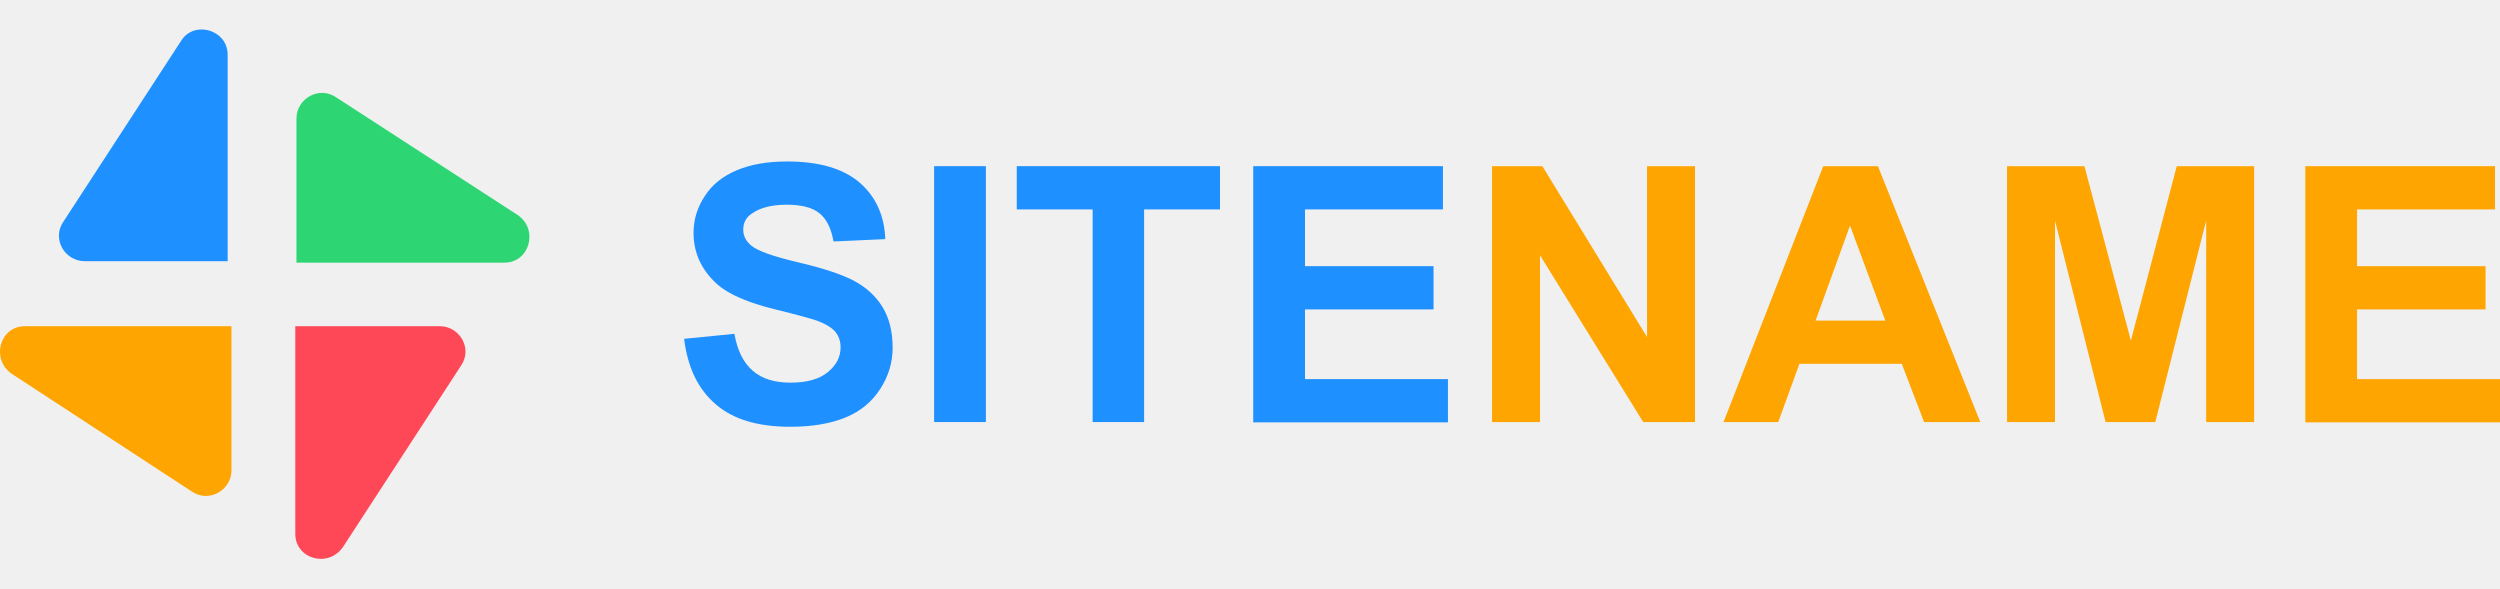
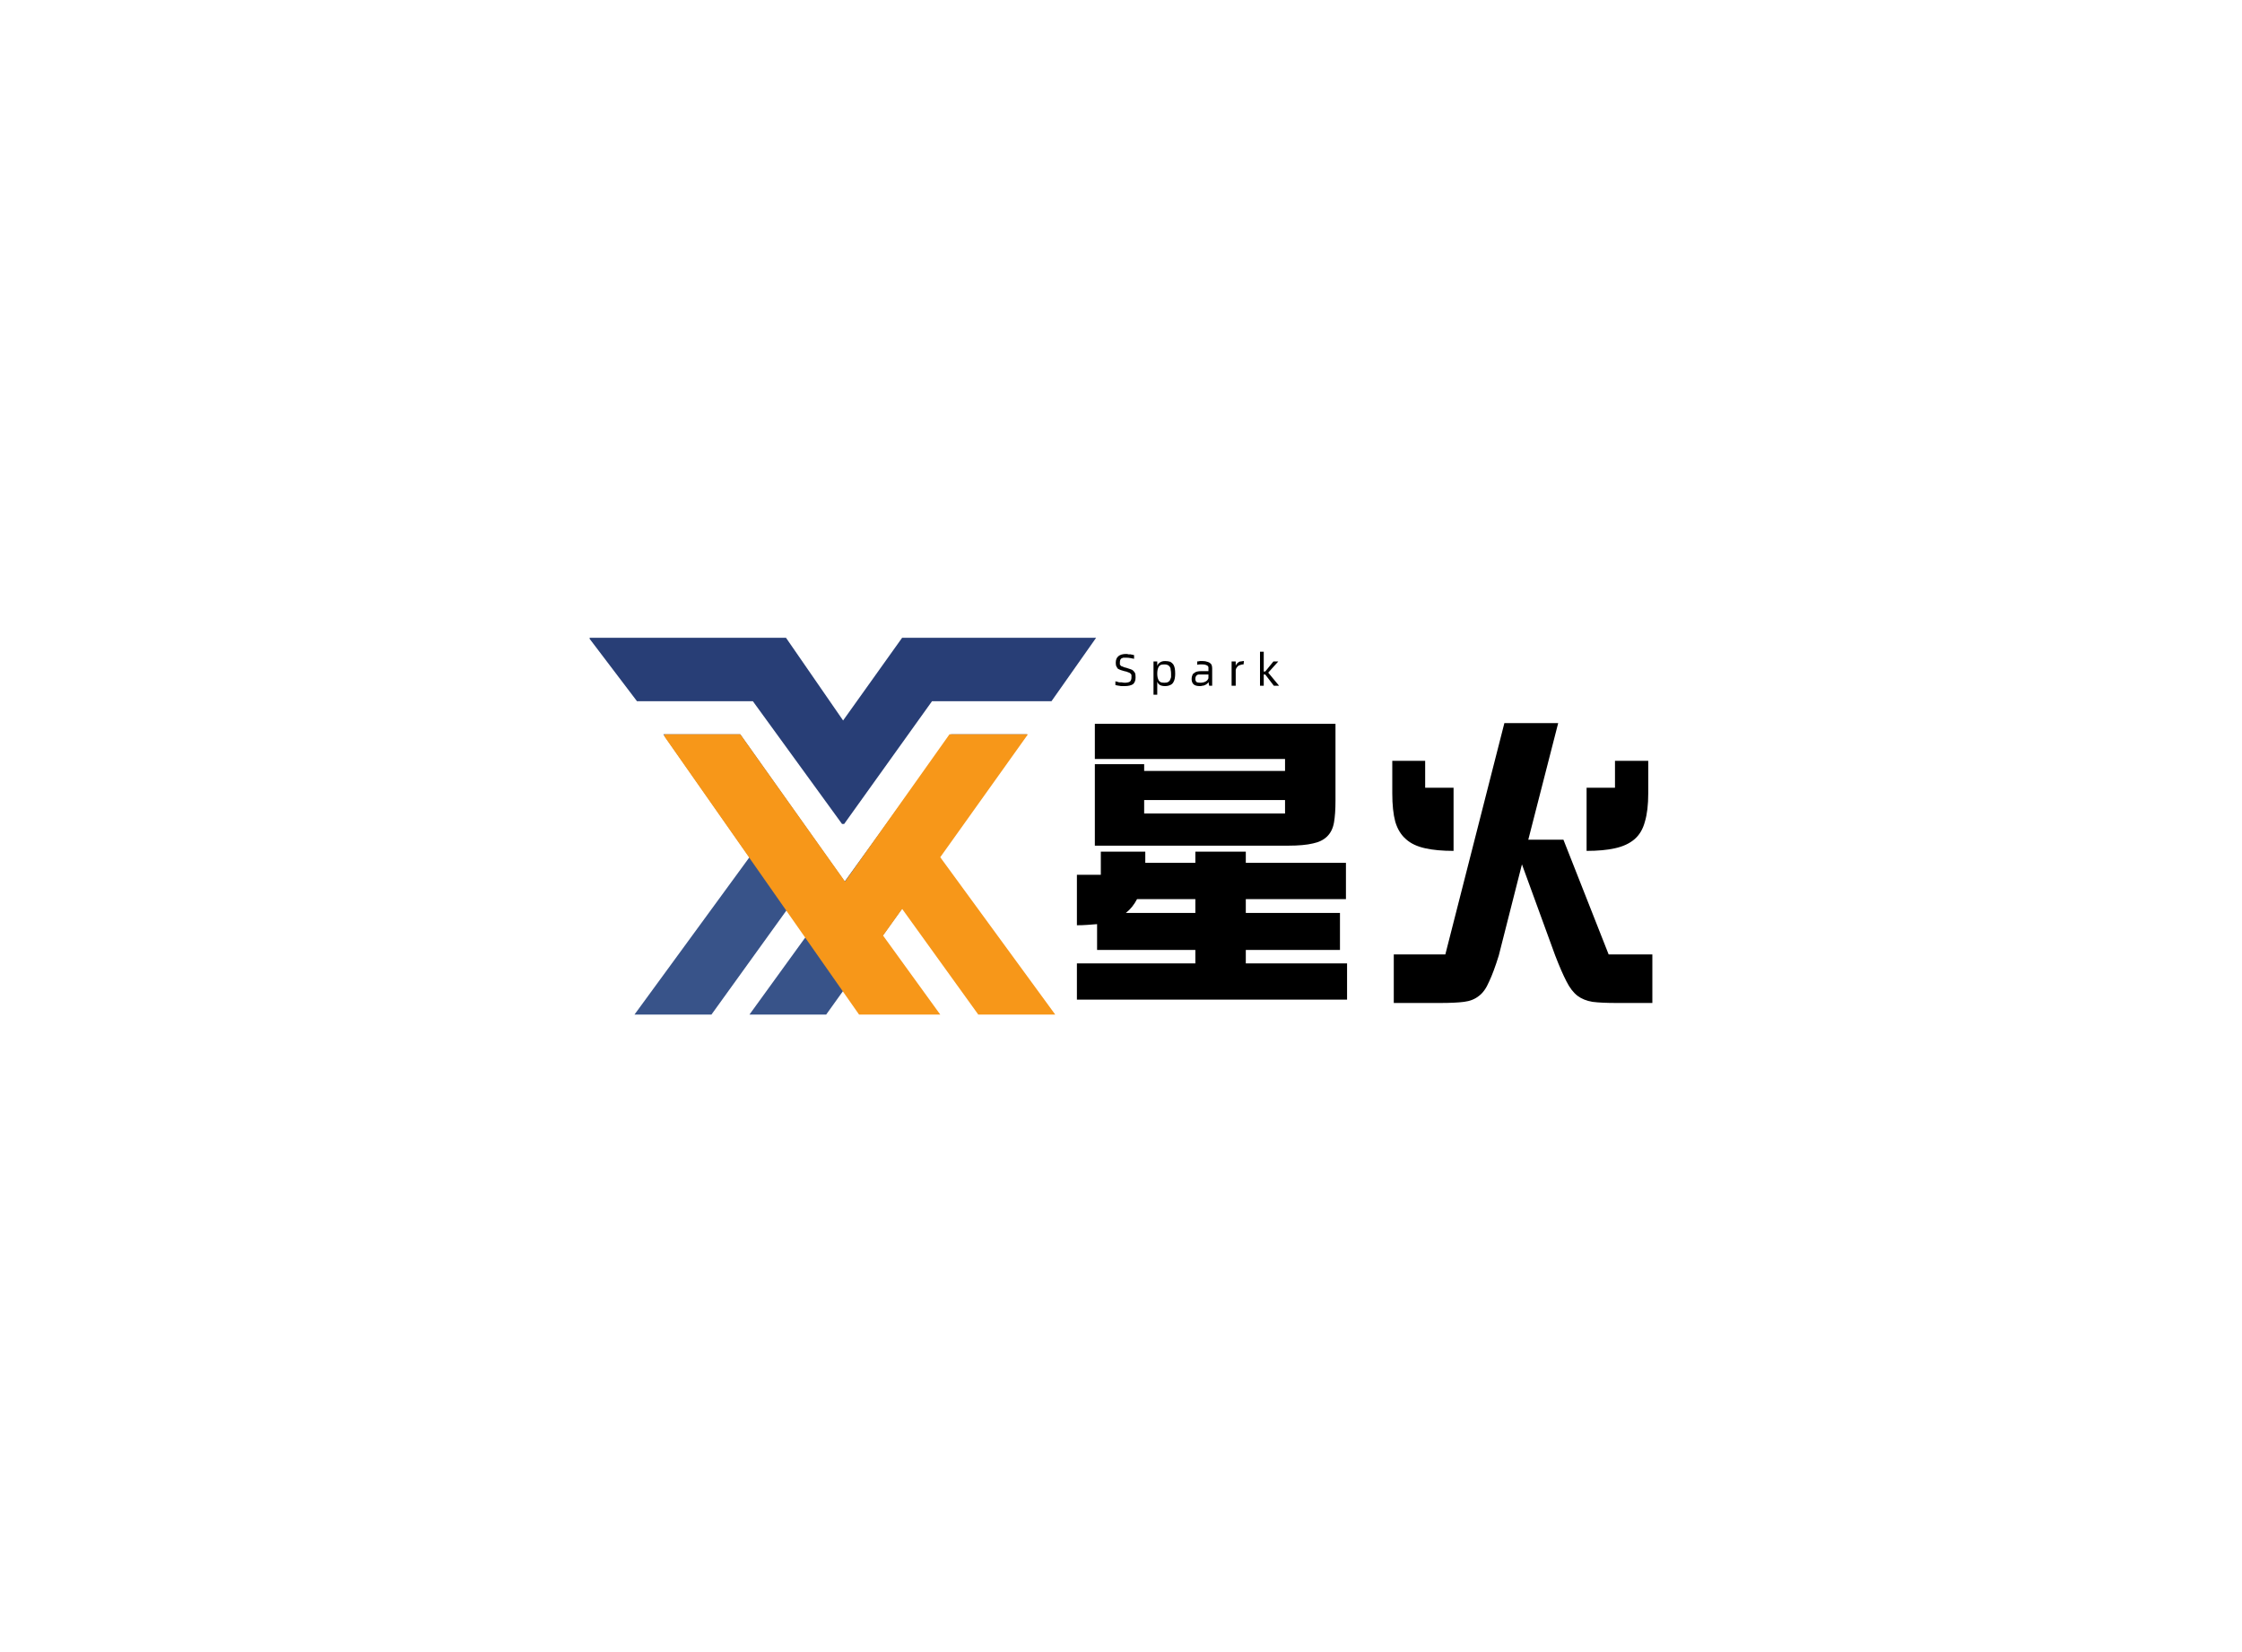
- <svg xmlns="http://www.w3.org/2000/svg" version="1.1" id="图层_1" x="0px" y="0px" viewBox="0 0 850 200" style="enable-background:new 0 0 850 200;" xml:space="preserve">
-   <style type="text/css">
- 	.st0{fill:#1E90FF;}
- 	.st1{fill:#2ED673;}
- 	.st2{fill:#FF4857;}
- 	.st3{fill:#FFA502;}
- </style>
-   <g>
-     <path class="st0" d="M77.4,18.6v70.2H28.8c-6.8,0-11.3-7.6-7.2-13.5l40.1-61.6C66.1,6.9,77.4,10.1,77.4,18.6z" />
-     <path class="st1" d="M171.5,89.3h-70.7v-49c0-6.8,7.7-11.2,13.5-7.2l61.7,40C183.2,78,180.1,89.3,171.5,89.3z" />
-     <path class="st2" d="M100.4,181.5v-70.6h49.1c6.8,0,11.3,7.6,7.2,13.5L116.6,186C111.6,193.2,100.4,190.1,100.4,181.5L100.4,181.5z   " />
-     <path class="st3" d="M8.5,110.9h70.2v49c0,6.8-7.7,11.2-13.5,7.2L4,127.1C-3.2,122.1-0.1,110.9,8.5,110.9z" />
-   </g>
-   <g>
-     <path class="st0" d="M232.6,115.2l17.1-1.7c1,5.7,3.1,9.9,6.3,12.6c3.1,2.7,7.4,4,12.7,4c5.7,0,9.9-1.2,12.8-3.6   c2.9-2.4,4.3-5.2,4.3-8.4c0-2.1-0.6-3.8-1.8-5.3c-1.2-1.4-3.3-2.7-6.3-3.8c-2.1-0.7-6.7-2-14.1-3.8c-9.4-2.3-16-5.2-19.8-8.6   c-5.3-4.8-8-10.6-8-17.5c0-4.4,1.3-8.6,3.8-12.4c2.5-3.9,6.1-6.8,10.9-8.8c4.7-2,10.4-3,17.1-3c10.9,0,19.1,2.4,24.7,7.2   c5.5,4.8,8.4,11.2,8.7,19.2l-17.6,0.8c-0.8-4.5-2.4-7.7-4.8-9.6c-2.5-2-6.2-2.9-11.1-2.9c-5.1,0-9.1,1-12,3.1   c-1.9,1.3-2.8,3.1-2.8,5.4c0,2.1,0.9,3.8,2.6,5.3c2.2,1.9,7.6,3.8,16.1,5.8c8.5,2,14.9,4.1,19,6.3c4.1,2.2,7.3,5.1,9.6,8.8   s3.5,8.4,3.5,13.9c0,5-1.4,9.7-4.2,14c-2.8,4.4-6.7,7.6-11.7,9.7c-5.1,2.1-11.4,3.2-18.9,3.2c-11,0-19.4-2.5-25.3-7.6   C237.3,132.3,233.8,124.9,232.6,115.2z" />
-     <path class="st0" d="M317.6,143.5v-87h17.6v87H317.6z" />
-     <path class="st0" d="M371.5,143.5V71.2h-25.8V56.5h69.1v14.7H389v72.3H371.5z" />
-     <path class="st0" d="M426.1,143.5v-87h64.5v14.7h-46.9v19.3h43.7v14.7h-43.7v23.7h48.6v14.7H426.1z" />
-     <path class="st3" d="M507.3,143.5v-87h17.1l35.6,58.1V56.5h16.3v87h-17.6l-35.1-56.7v56.7H507.3z" />
-     <path class="st3" d="M673.3,143.5h-19.1l-7.6-19.8h-34.8l-7.2,19.8h-18.6l33.9-87h18.6L673.3,143.5z M641,109l-12-32.3L617.3,109   H641z" />
-     <path class="st3" d="M682.4,143.5v-87h26.3l15.8,59.3l15.6-59.3h26.3v87h-16.3V75l-17.3,68.5h-16.9L698.7,75v68.5H682.4z" />
-     <path class="st3" d="M783.8,143.5v-87h64.5v14.7h-46.9v19.3h43.7v14.7h-43.7v23.7H850v14.7H783.8z" />
+ <svg xmlns="http://www.w3.org/2000/svg" height="100%" version="1.1" width="100%" preserveAspectRatio="xMidYMid meet" viewBox="0 0 600 442">
+   <defs />
+   <g id="root" contentwidth="284.4" contentheight="101">
+     <rect class="background" height="2000%" width="2000%" y="-1000%" x="-1000%" style="" fill="#ffffff" />
+     <rect class="watermarklayer" height="100%" width="100%" y="0" x="0" style="" fill="none" />
+     <g class="content" id="content" transform="matrix(1,0,0,1,86.8,0.5)">
+       <g class="icon">
+         <svg height="50" version="1.1" width="136" x="71" y="170" preserveAspectRatio="none" transform="matrix(1,0,0,1,0,0)">
+           <defs />
+           <svg viewBox="71 170 136 50">
+             <path id="prefix-Ny_-路径-3" fill="#283E76" d="M70.78 170.165h52.762l15.288 22.137 15.798-22.137h51.919l-11.955 16.988H162.62l-23.79 33.236-24.145-33.236H83.673z" />
+           </svg>
+         </svg>
+         <svg height="75" version="1.1" width="105" x="83" y="196" preserveAspectRatio="none" transform="matrix(1,0,0,1,0,0)">
+           <defs />
+           <svg viewBox="83 196 105 75">
+             <path id="prefix-Q7g-路径-4" fill="#385389" d="M90.726 196h20.575l27.948 39.398L167.728 196H188l-39.646 55.373L134.302 271H113.77l15.307-21.138-5.111-7.137L103.597 271H83l30.77-42.103z" />
+           </svg>
+         </svg>
+         <svg height="75" version="1.1" width="105" x="91" y="196" preserveAspectRatio="none" transform="matrix(1,0,0,1,0,0)">
+           <defs />
+           <svg viewBox="91 196 105 75">
+             <path id="prefix-MPG-路径-4" fill="#F79719" transform="matrix(-1 0 0 1 286.2 0)" d="m97.89 195.984 21.01.016 27.949 39.398 28.044-39.414L195.6 196l-52.5 75h-21.73l15.307-21.138-5.111-7.137L111.197 271H90.6l30.77-42.103z" />
+           </svg>
+         </svg>
+       </g>
+       <g id="icon_name_and_slogan_gap">
+             </g>
+       <g class="name_and_slogan" id="name_and_slogan_id">
+         <g class="name">
+           <path d="M246.6 253.7 L246.6 257.3 L273.7 257.3 L273.7 267 L201.4 267 L201.4 257.3 L233.1 257.3 L233.1 253.7 L206.8 253.7 L206.8 246.8 Q205.5 246.9 204.2 247 Q202.9 247.1 201.4 247.1 L201.4 233.6 L207.8 233.6 L207.8 227.4 L219.7 227.4 L219.7 229.3 L219.7 230.4 L233.1 230.4 L233.1 227.4 L246.6 227.4 L246.6 230.4 L273.4 230.4 L273.4 240.1 L246.6 240.1 L246.6 243.8 L271.8 243.8 L271.8 253.7 L246.6 253.7 Z M270.6 193.2 L270.6 213.8 Q270.6 217.3 270.2 219.6 Q269.8 221.9 268.4 223.3 Q267 224.7 264.6 225.2 Q262.1 225.8 258 225.8 L206.2 225.8 L206.2 204 L219.4 204 L219.4 205.8 L257.1 205.8 L257.1 202.6 L206.2 202.6 L206.2 193.2 L270.6 193.2 Z M257.1 217.2 L257.1 213.6 L219.4 213.6 L219.4 217.2 L257.1 217.2 Z M217.5 240.1 Q216.3 242.4 214.5 243.8 L233.1 243.8 L233.1 240.1 L217.5 240.1 Z M330.2 193 L322.2 224.2 L331.6 224.2 L343.7 254.9 L355.4 254.9 L355.4 267.9 L345.8 267.9 Q341.8 267.9 339.4 267.6 Q337 267.2 335.4 266 Q333.7 264.7 332.4 262.1 Q331.1 259.6 329.4 255.2 L320.5 230.8 L314.3 255.2 Q312.9 259.7 311.7 262.2 Q310.6 264.8 309 266 Q307.4 267.3 305 267.6 Q302.6 267.9 298.6 267.9 L286.2 267.9 L286.2 254.9 L300 254.9 L315.8 193 L330.2 193 Z M354.3 203.1 L354.3 211.8 Q354.3 216.4 353.4 219.4 Q352.6 222.4 350.6 224.1 Q348.6 225.8 345.4 226.5 Q342.3 227.2 337.8 227.2 L337.8 210.3 L345.4 210.3 L345.4 203.1 L354.3 203.1 Z M294.6 203.1 L294.6 210.3 L302.2 210.3 L302.2 227.2 Q297.7 227.2 294.6 226.5 Q291.4 225.8 289.5 224.1 Q287.5 222.4 286.6 219.4 Q285.8 216.4 285.8 211.8 L285.8 203.1 L294.6 203.1 Z" style="" fill="#000000" transform="matrix(1,0,0,1,0,0)" />
+         </g>
+         <g class="slogan">
+           <path d="M214.2 183.1 Q213.8 183.1 213.4 183.1 Q213 183.1 212.7 183 Q212.4 183 212.1 182.9 Q211.8 182.9 211.7 182.8 L211.7 181.8 Q211.9 181.9 212.1 181.9 Q212.4 182 212.7 182.1 Q213.1 182.1 213.4 182.1 Q213.8 182.2 214.2 182.2 Q215.1 182.2 215.6 181.9 Q216 181.5 216 180.8 Q216 180.4 216 180.1 Q215.9 179.9 215.7 179.7 Q215.5 179.5 215.1 179.4 Q214.7 179.2 214.1 179.1 Q213.5 178.9 213.1 178.8 Q212.6 178.6 212.3 178.4 Q212.1 178.1 211.9 177.7 Q211.8 177.3 211.8 176.8 Q211.8 175.7 212.5 175.1 Q213.2 174.5 214.6 174.5 Q214.9 174.5 215.2 174.6 Q215.5 174.6 215.8 174.6 Q216 174.7 216.3 174.7 Q216.5 174.8 216.7 174.8 L216.7 175.8 Q216.3 175.7 215.7 175.6 Q215.2 175.5 214.6 175.5 Q214.2 175.5 213.8 175.5 Q213.5 175.6 213.3 175.7 Q213.1 175.9 213 176.1 Q212.9 176.4 212.9 176.8 Q212.9 177.1 212.9 177.3 Q213 177.5 213.2 177.7 Q213.3 177.8 213.7 177.9 Q214 178.1 214.6 178.2 Q215.3 178.4 215.8 178.6 Q216.2 178.7 216.5 179 Q216.8 179.3 217 179.7 Q217.1 180.1 217.1 180.8 Q217.1 182 216.4 182.6 Q215.6 183.1 214.2 183.1 Z M225 176.4 Q225.8 176.4 226.4 176.6 Q226.9 176.9 227.2 177.3 Q227.5 177.8 227.6 178.4 Q227.7 179 227.7 179.8 Q227.7 180.4 227.6 181 Q227.5 181.6 227.2 182.1 Q226.9 182.6 226.4 182.8 Q225.8 183.1 225 183.1 Q224.1 183.1 223.6 182.8 Q223.1 182.5 222.9 181.9 L222.9 185.4 L221.9 185.4 L221.9 176.5 L222.9 176.5 L222.9 177.7 Q223.1 177.1 223.6 176.8 Q224.1 176.4 225 176.4 Z M224.9 182.2 Q225.5 182.2 225.8 182 Q226.2 181.8 226.3 181.5 Q226.5 181.1 226.6 180.7 Q226.6 180.2 226.6 179.8 Q226.6 179.2 226.5 178.8 Q226.5 178.3 226.3 178 Q226.1 177.7 225.8 177.5 Q225.4 177.3 224.9 177.3 Q224.3 177.3 223.9 177.4 Q223.5 177.6 223.3 177.9 Q223.1 178.3 223 178.7 Q222.9 179.2 222.9 179.8 Q222.9 180.3 223 180.8 Q223.1 181.2 223.3 181.6 Q223.5 181.9 223.9 182.1 Q224.3 182.2 224.9 182.2 Z M235.1 176.4 Q235.8 176.4 236.3 176.6 Q236.8 176.7 237.1 177 Q237.4 177.2 237.5 177.6 Q237.6 178 237.6 178.4 L237.6 183 L236.8 183 L236.6 182 Q236.5 182.3 236.2 182.5 Q236 182.7 235.7 182.8 Q235.4 183 235 183 Q234.7 183.1 234.3 183.1 Q233.1 183.1 232.6 182.6 Q232.1 182.1 232.1 181.2 Q232.1 180.6 232.3 180.2 Q232.4 179.8 232.8 179.6 Q233.1 179.3 233.6 179.2 Q234.1 179.1 234.6 179.1 L236.6 179.1 L236.6 178.6 Q236.6 178.3 236.6 178 Q236.5 177.8 236.3 177.6 Q236.1 177.5 235.8 177.4 Q235.5 177.3 235 177.3 Q234.7 177.3 234.3 177.3 Q233.9 177.3 233.6 177.4 L233.6 176.5 Q234 176.5 234.3 176.4 Q234.7 176.4 235.1 176.4 Z M234.4 182.2 Q235.2 182.2 235.8 181.9 Q236.4 181.6 236.6 181 L236.6 180 L234.7 180 Q234.3 180 234 180 Q233.7 180 233.5 180.2 Q233.3 180.3 233.2 180.6 Q233.1 180.8 233.1 181.2 Q233.1 181.7 233.4 182 Q233.7 182.2 234.4 182.2 Z M246.1 176.4 L246 177.3 L245.9 177.3 Q245.6 177.3 245.3 177.4 Q245 177.5 244.7 177.6 Q244.4 177.8 244.2 178.1 Q244 178.3 243.9 178.8 L243.9 183 L242.8 183 L242.8 176.5 L243.9 176.5 L243.9 177.7 Q244 177.3 244.3 177 Q244.5 176.8 244.8 176.6 Q245 176.5 245.3 176.5 Q245.7 176.4 245.9 176.4 L246.1 176.4 Z M255.5 183 L254.1 183 L251.8 180 L251.4 180 L251.4 183 L250.4 183 L250.4 173.9 L251.4 173.9 L251.4 179.2 L251.8 179.2 L254 176.5 L255.3 176.5 L252.6 179.5 L255.5 183 Z" style="" fill="#000000" transform="matrix(1,0,0,1,0,0)" />
+         </g>
+       </g>
+       <g class="border">
+             </g>
+     </g>
+     <defs id="defs">
+       <mask id="mask">
+         <rect id="showAll" fill="white" x="71" y="170" width="136" height="101" />
+         <rect id="hideNameBg" fill="black" x="0" y="0" width="0" height="0" stroke-width="2" stroke="black" />
+         <rect id="hideSloganBg" fill="black" x="0" y="0" width="0" height="0" stroke-width="2" stroke="black" />
+       </mask>
+     </defs>
  </g>
</svg>
